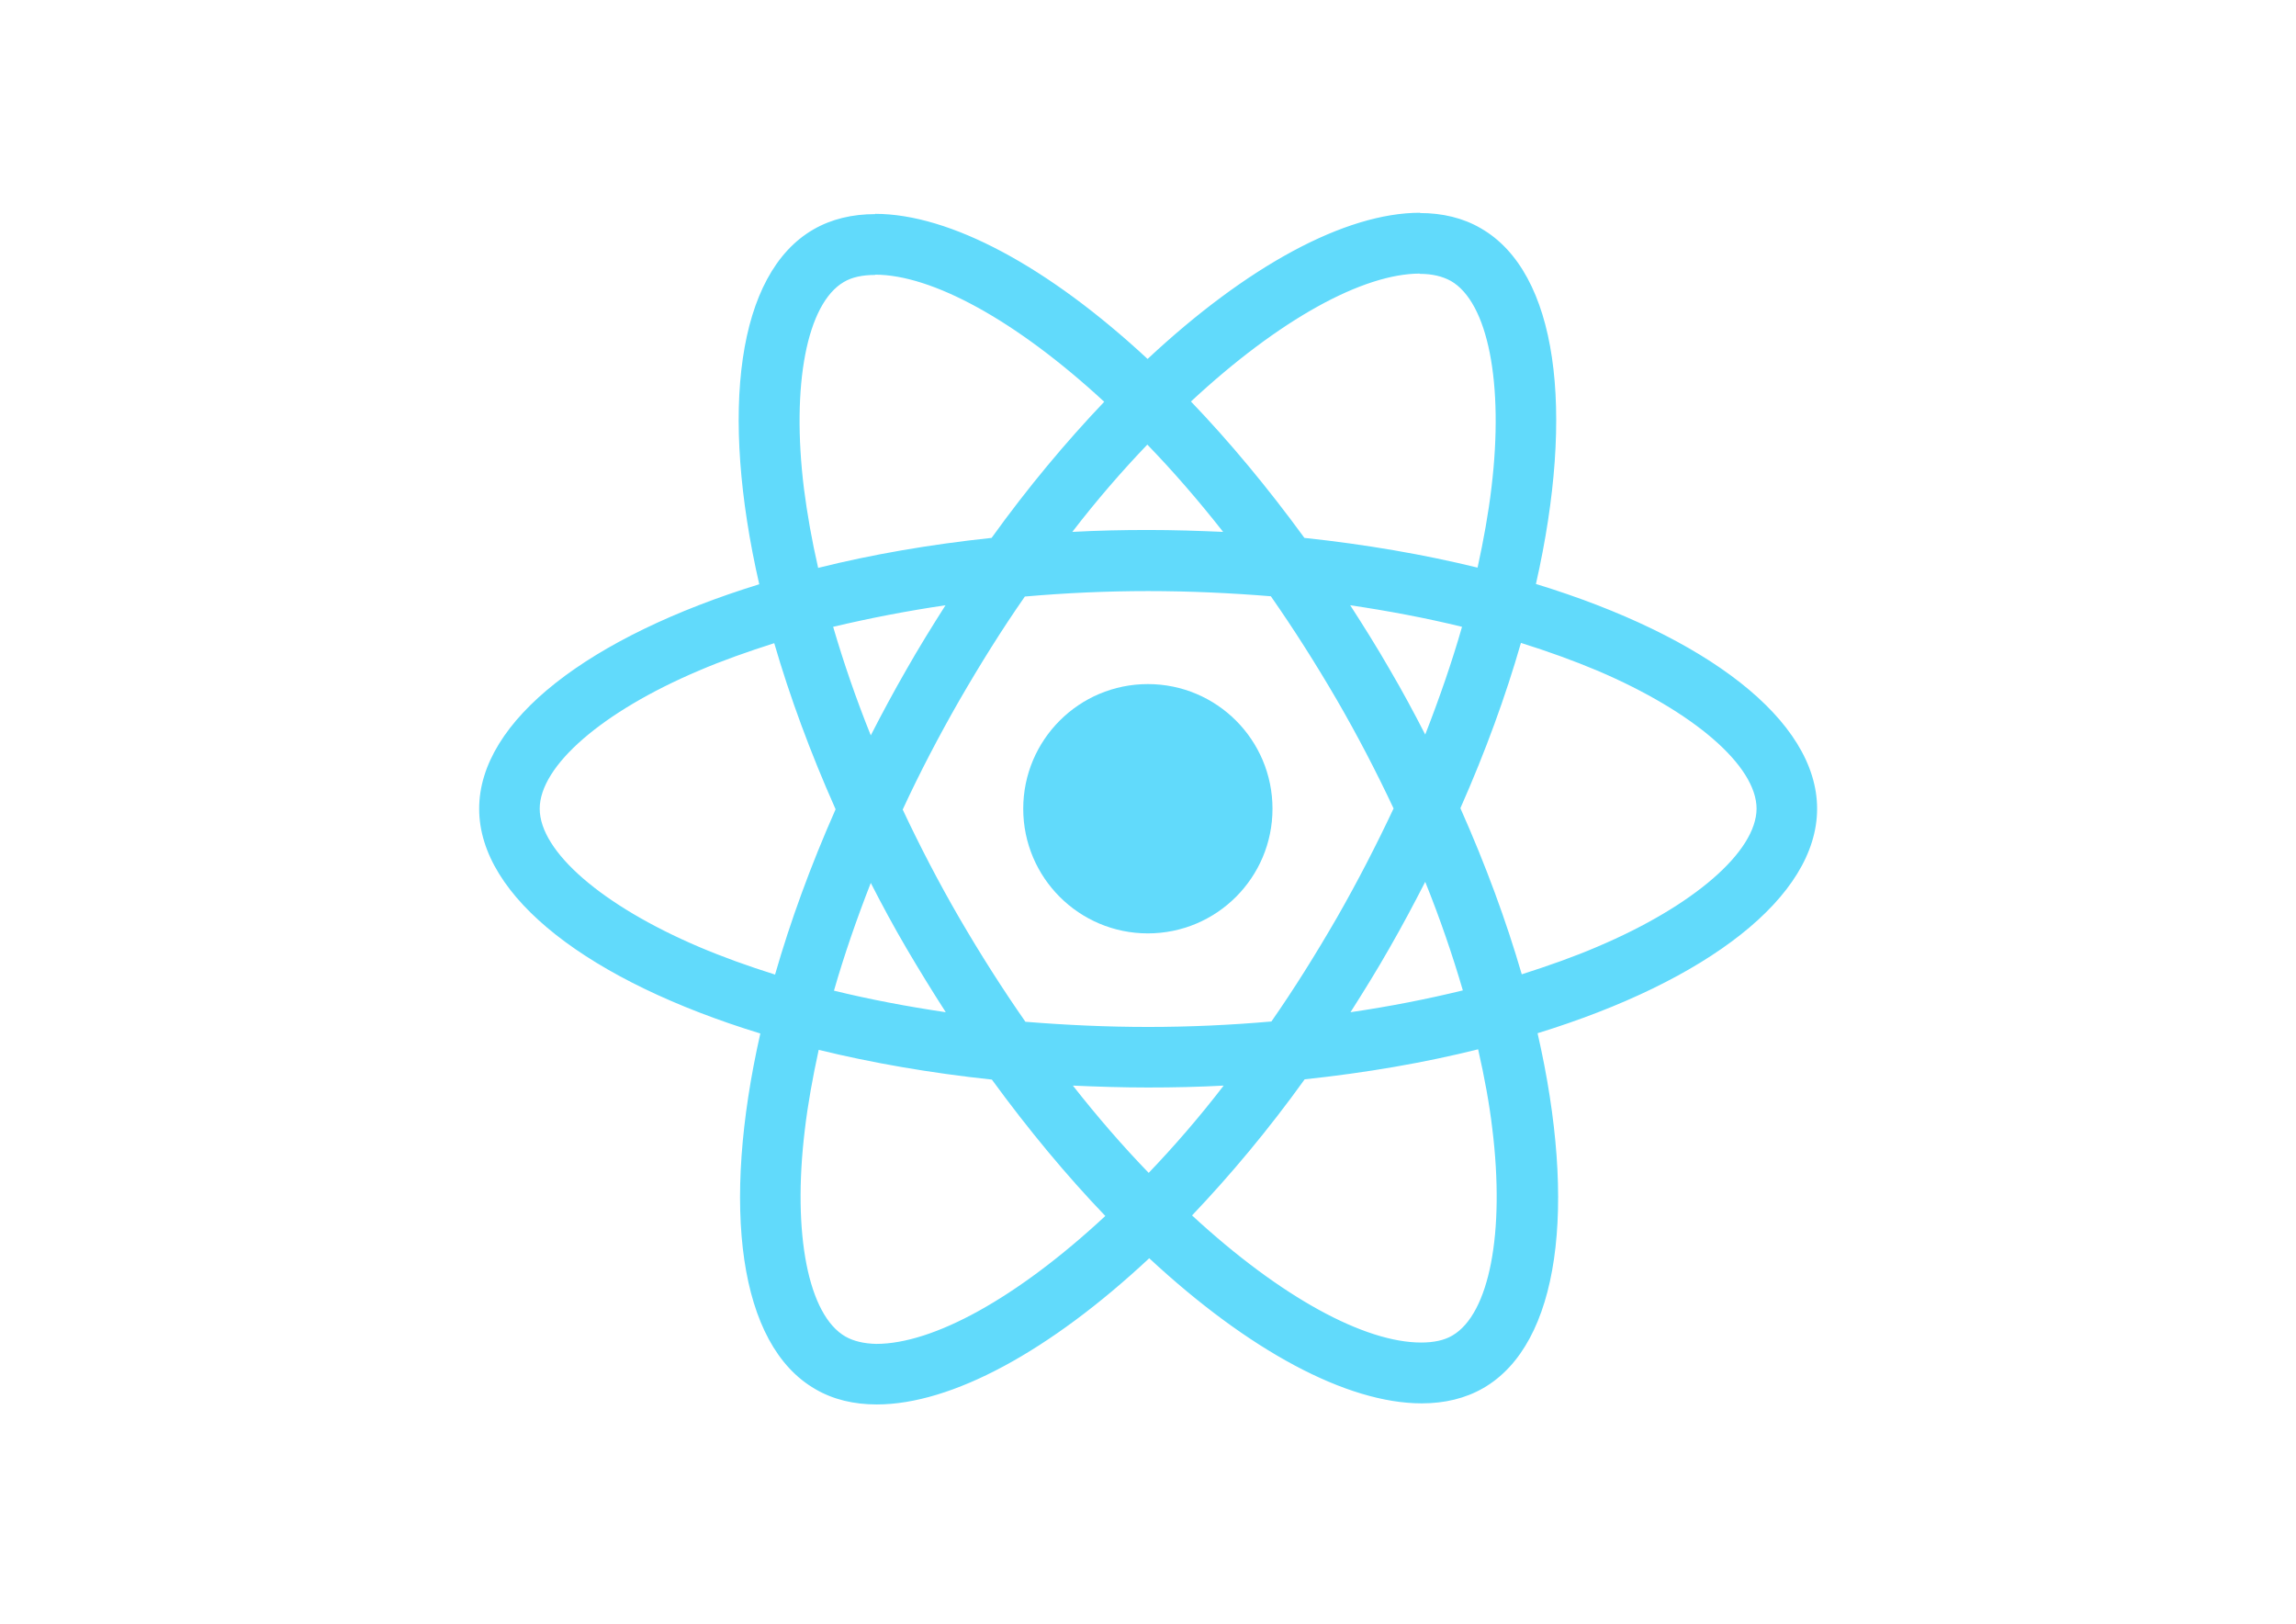
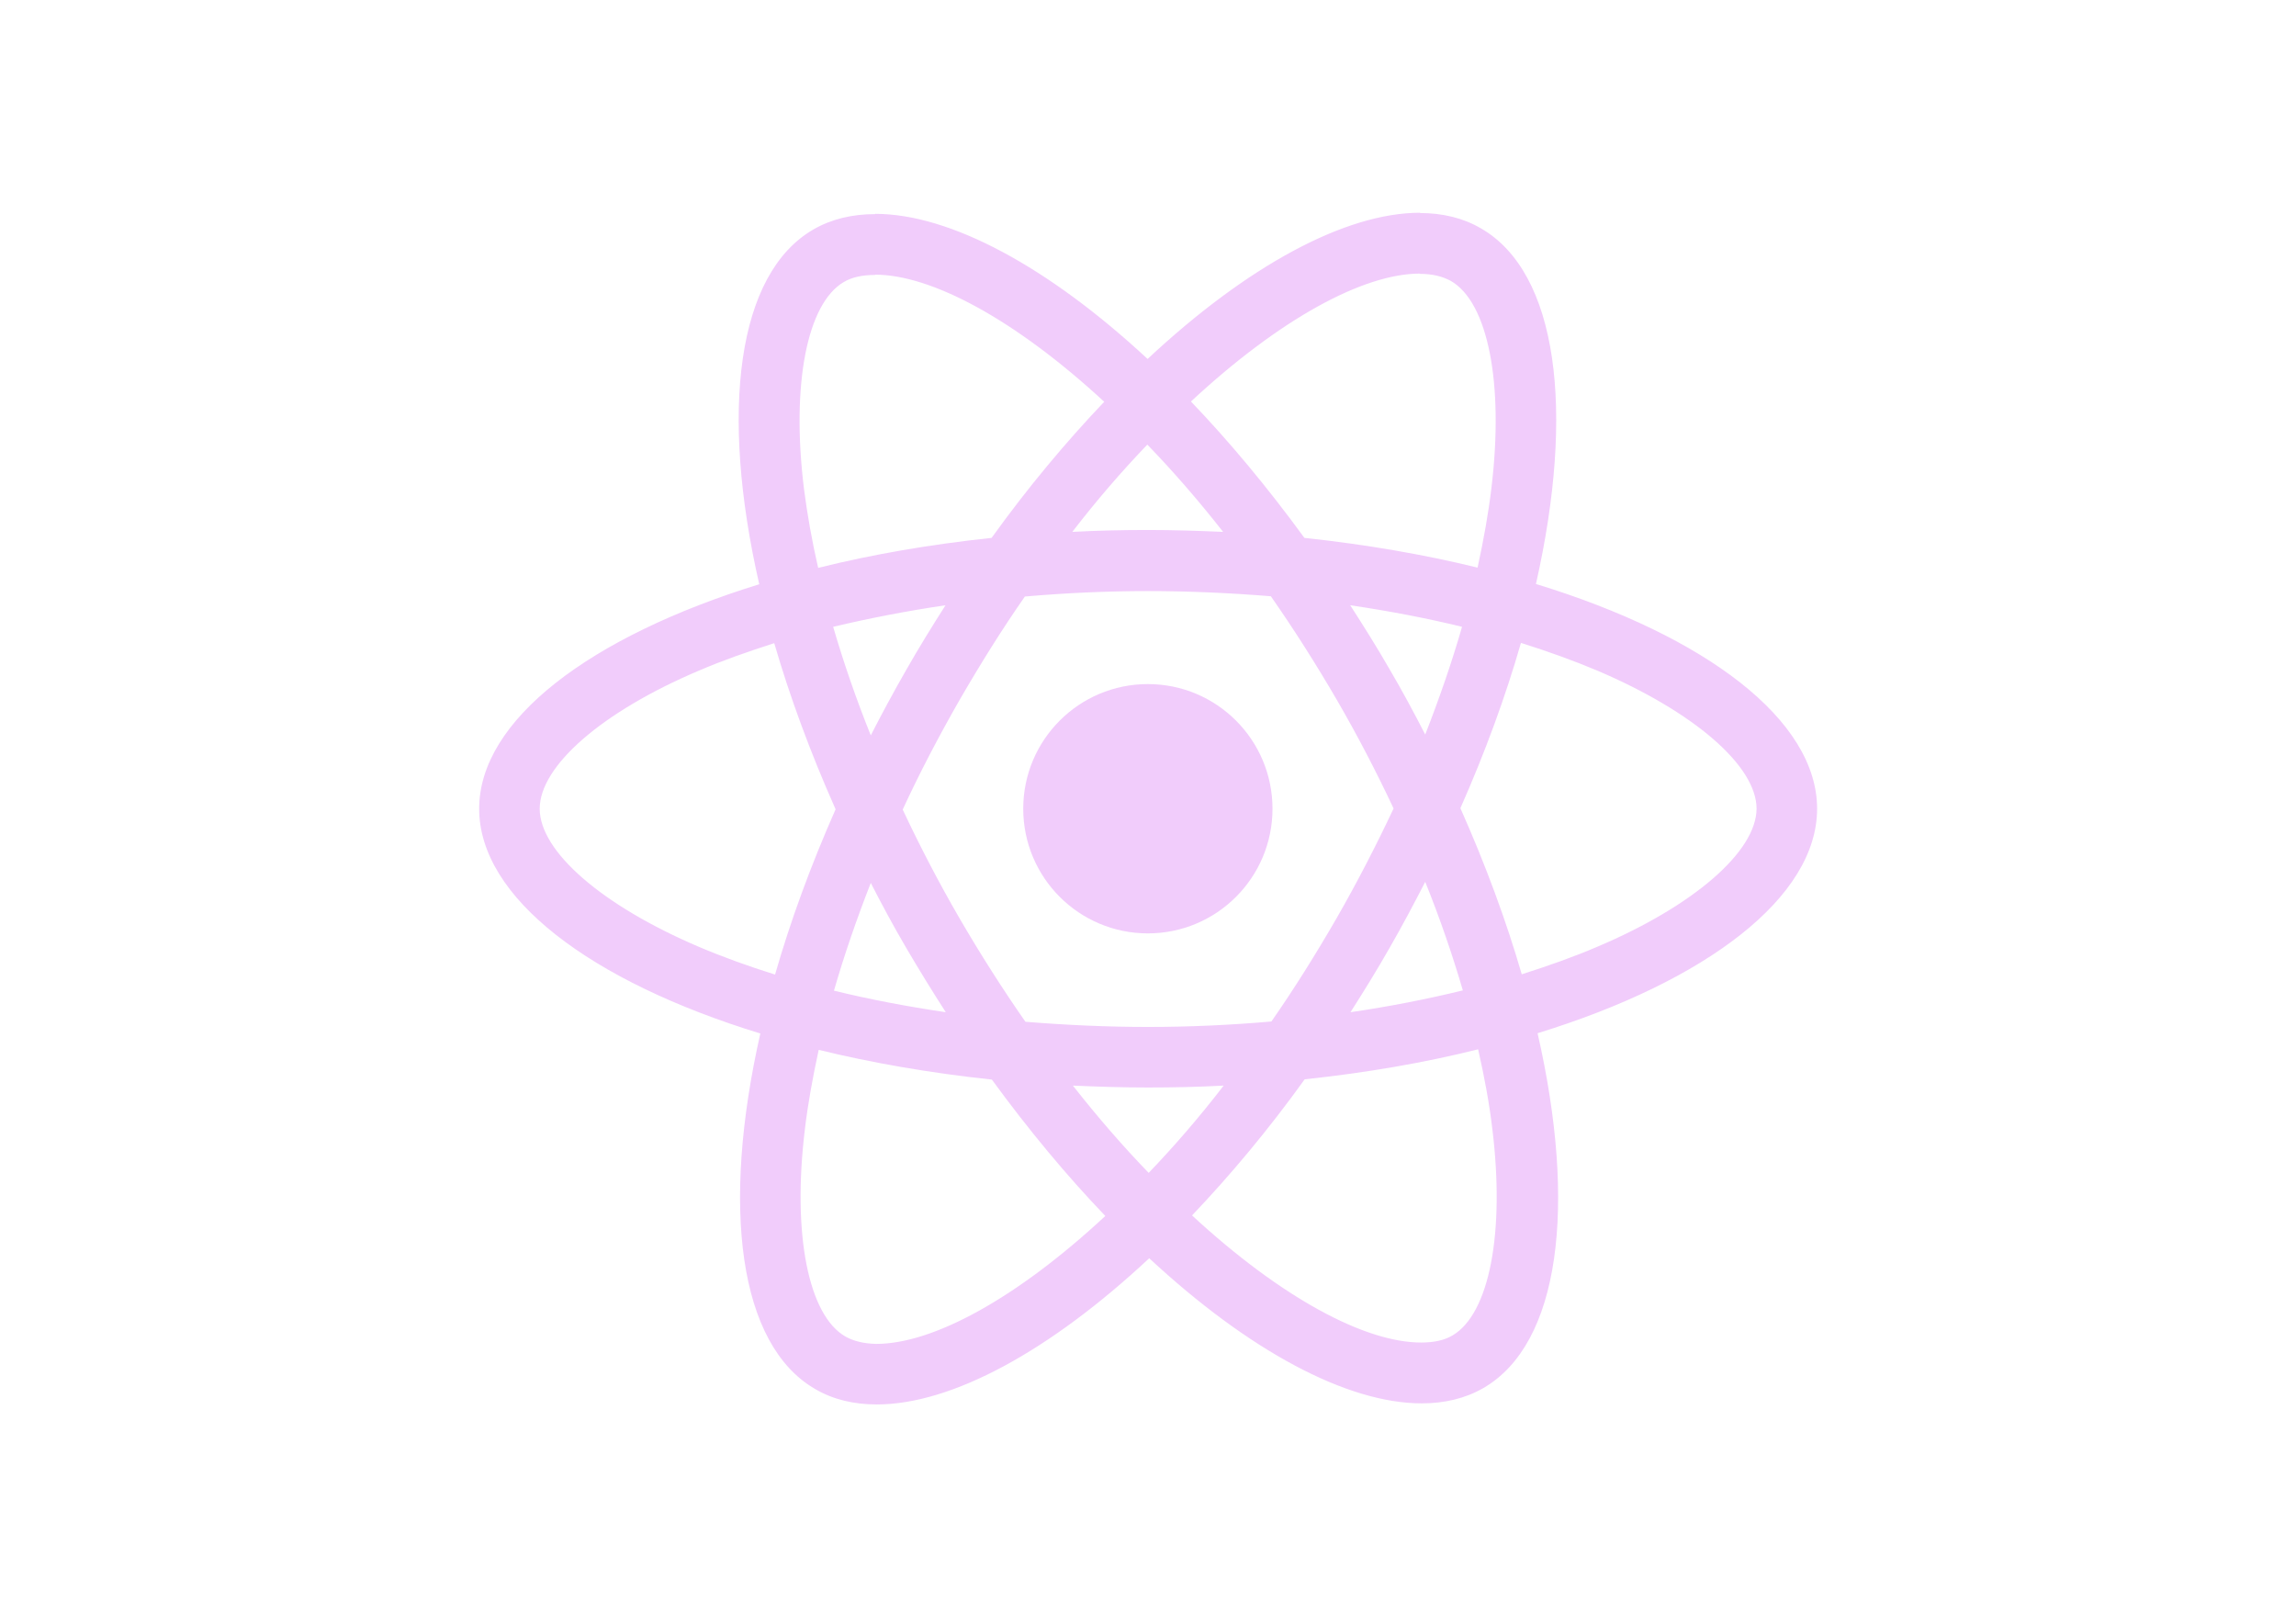
<svg xmlns="http://www.w3.org/2000/svg" viewBox="0 0 841.9 595.3">
-   <g fill="#61DAFB">
+   <g fill="#F1CCFB">
    <path d="M666.3 296.5c0-32.5-40.7-63.3-103.1-82.4 14.4-63.6 8-114.2-20.2-130.4-6.5-3.8-14.1-5.6-22.4-5.6v22.3c4.6 0 8.3.9 11.4 2.6 13.6 7.8 19.5 37.5 14.9 75.7-1.1 9.4-2.9 19.3-5.1 29.4-19.6-4.8-41-8.5-63.5-10.9-13.5-18.5-27.5-35.3-41.6-50 32.6-30.3 63.2-46.9 84-46.9V78c-27.5 0-63.5 19.6-99.9 53.6-36.4-33.8-72.4-53.2-99.9-53.2v22.3c20.7 0 51.4 16.5 84 46.6-14 14.7-28 31.4-41.3 49.9-22.6 2.4-44 6.1-63.6 11-2.3-10-4-19.7-5.2-29-4.7-38.2 1.1-67.9 14.6-75.8 3-1.8 6.9-2.6 11.5-2.6V78.5c-8.4 0-16 1.8-22.6 5.6-28.1 16.2-34.4 66.7-19.9 130.1-62.2 19.2-102.7 49.9-102.7 82.3 0 32.5 40.7 63.3 103.1 82.4-14.4 63.6-8 114.2 20.2 130.4 6.5 3.8 14.1 5.6 22.5 5.6 27.5 0 63.5-19.6 99.9-53.6 36.4 33.8 72.4 53.2 99.9 53.2 8.4 0 16-1.8 22.6-5.6 28.1-16.2 34.4-66.7 19.9-130.1 62-19.1 102.5-49.9 102.5-82.3zm-130.2-66.7c-3.7 12.9-8.3 26.2-13.5 39.5-4.1-8-8.4-16-13.1-24-4.6-8-9.5-15.8-14.4-23.4 14.2 2.1 27.9 4.7 41 7.9zm-45.8 106.5c-7.8 13.5-15.8 26.3-24.1 38.2-14.9 1.3-30 2-45.2 2-15.1 0-30.2-.7-45-1.9-8.3-11.9-16.4-24.6-24.2-38-7.6-13.1-14.5-26.4-20.8-39.8 6.2-13.4 13.2-26.8 20.7-39.9 7.8-13.5 15.8-26.3 24.1-38.2 14.9-1.3 30-2 45.2-2 15.1 0 30.2.7 45 1.9 8.3 11.9 16.4 24.6 24.2 38 7.6 13.1 14.5 26.4 20.8 39.8-6.3 13.4-13.2 26.8-20.7 39.9zm32.3-13c5.4 13.4 10 26.8 13.8 39.8-13.1 3.2-26.9 5.9-41.2 8 4.9-7.7 9.8-15.6 14.4-23.7 4.6-8 8.9-16.1 13-24.1zM421.2 430c-9.3-9.6-18.6-20.3-27.8-32 9 .4 18.2.7 27.5.7 9.4 0 18.7-.2 27.8-.7-9 11.7-18.3 22.4-27.5 32zm-74.4-58.9c-14.2-2.1-27.9-4.7-41-7.9 3.7-12.9 8.3-26.2 13.5-39.5 4.1 8 8.4 16 13.1 24 4.7 8 9.5 15.8 14.4 23.4zM420.7 163c9.3 9.6 18.6 20.3 27.8 32-9-.4-18.2-.7-27.5-.7-9.4 0-18.7.2-27.8.7 9-11.7 18.3-22.4 27.5-32zm-74 58.9c-4.9 7.7-9.8 15.6-14.4 23.7-4.6 8-8.9 16-13 24-5.4-13.4-10-26.8-13.8-39.8 13.1-3.1 26.9-5.8 41.2-7.9zm-90.5 125.2c-35.4-15.1-58.3-34.9-58.3-50.6 0-15.7 22.9-35.6 58.3-50.6 8.6-3.7 18-7 27.7-10.1 5.7 19.6 13.2 40 22.5 60.9-9.2 20.8-16.6 41.1-22.2 60.6-9.9-3.1-19.3-6.5-28-10.2zM310 490c-13.6-7.8-19.5-37.5-14.9-75.7 1.1-9.4 2.9-19.3 5.1-29.4 19.6 4.8 41 8.5 63.5 10.9 13.5 18.5 27.5 35.3 41.6 50-32.6 30.3-63.2 46.9-84 46.9-4.5-.1-8.3-1-11.3-2.7zm237.2-76.2c4.7 38.2-1.1 67.9-14.6 75.8-3 1.8-6.9 2.6-11.5 2.6-20.7 0-51.4-16.5-84-46.6 14-14.7 28-31.4 41.3-49.9 22.6-2.4 44-6.1 63.6-11 2.3 10.1 4.1 19.8 5.2 29.1zm38.5-66.7c-8.6 3.7-18 7-27.7 10.1-5.7-19.6-13.2-40-22.5-60.9 9.2-20.8 16.6-41.1 22.2-60.6 9.9 3.1 19.3 6.5 28.1 10.2 35.4 15.1 58.3 34.9 58.3 50.6-.1 15.7-23 35.6-58.4 50.6zM320.8 78.4z" />
    <circle cx="420.9" cy="296.5" r="45.7" />
    <path d="M520.5 78.1z" />
  </g>
</svg>
